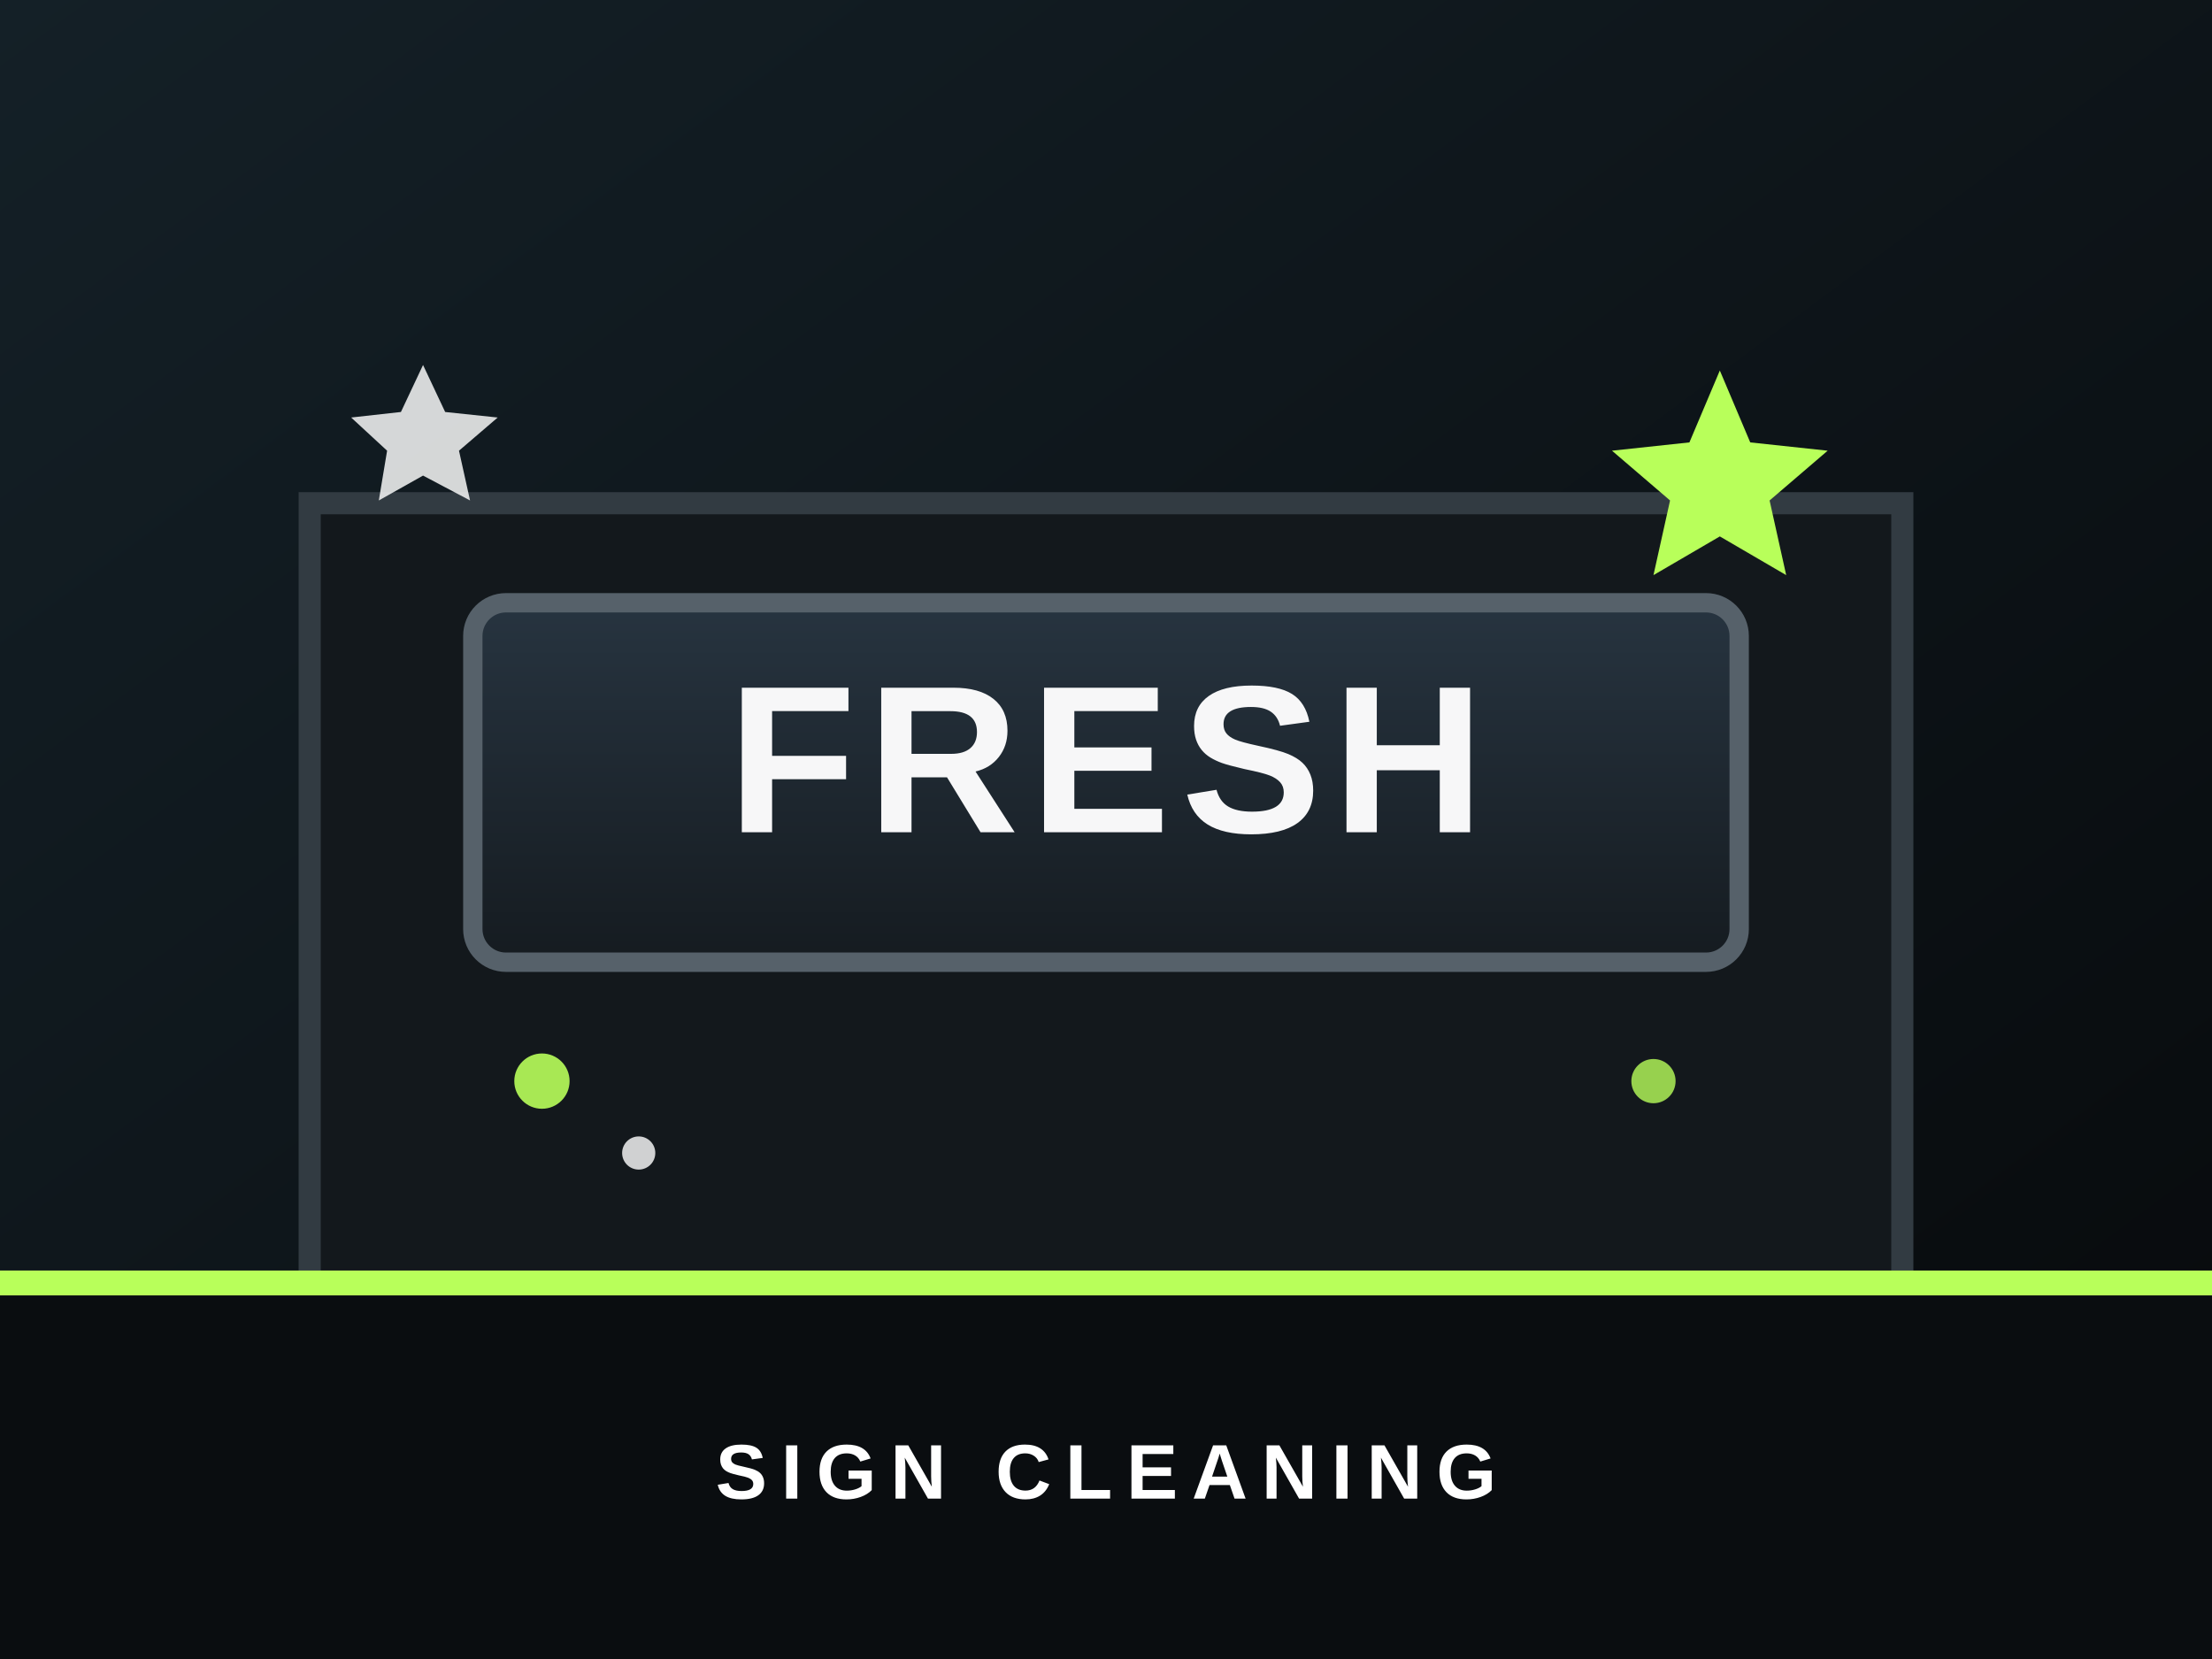
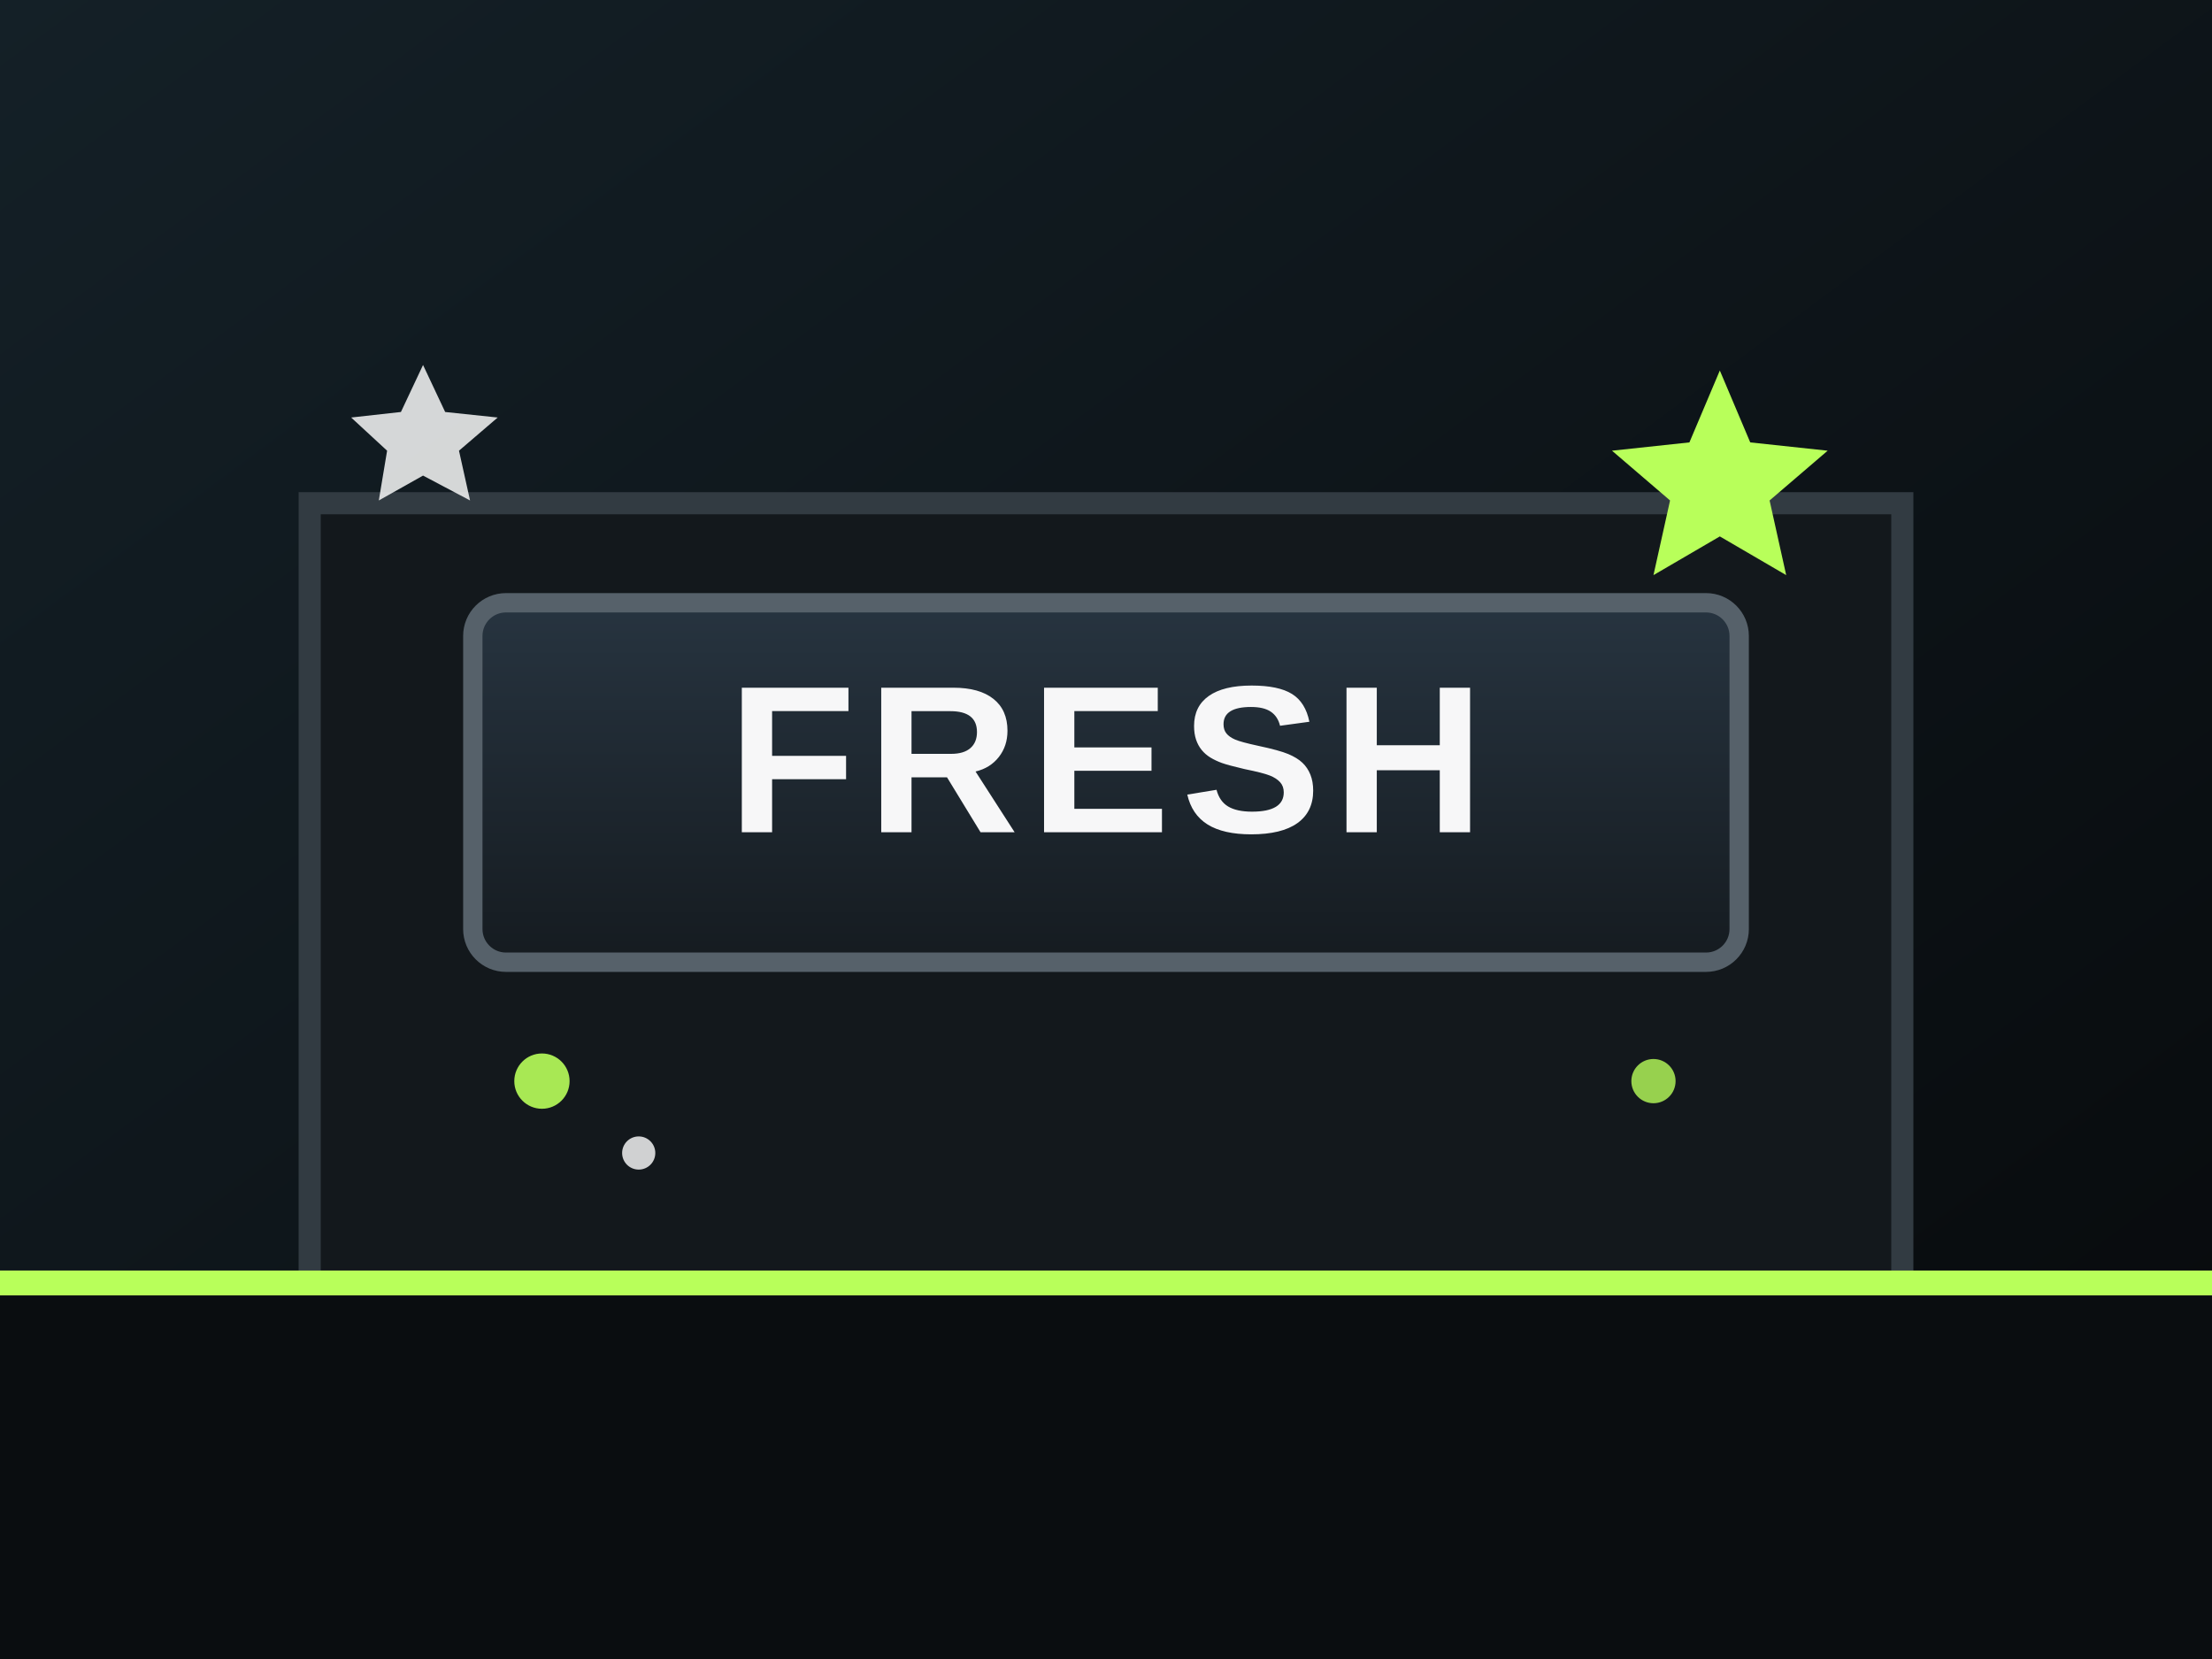
<svg xmlns="http://www.w3.org/2000/svg" viewBox="0 0 800 600">
  <defs>
    <linearGradient id="bg" x2="1" y2="1">
      <stop stop-color="#142027" />
      <stop offset="1" stop-color="#07090b" />
    </linearGradient>
    <linearGradient id="sign" x2="0" y2="1">
      <stop stop-color="#273440" />
      <stop offset="1" stop-color="#151b20" />
    </linearGradient>
  </defs>
  <rect width="800" height="600" fill="url(#bg)" />
  <path d="M0 464h800v136H0z" fill="#0a0d10" />
  <path d="M112 464V182h576v282" fill="#13181c" stroke="#323b42" stroke-width="8" />
  <rect x="171" y="218" width="458" height="130" rx="12" fill="url(#sign)" stroke="#56616a" stroke-width="7" />
  <text x="400" y="301" text-anchor="middle" font-family="Arial,sans-serif" font-size="76" font-weight="900" letter-spacing="4" fill="#f7f7f8">FRESH</text>
  <path d="M622 134l11 26 28 3-21 18 6 27-24-14-24 14 6-27-21-18 28-3z" fill="#b8ff5a" />
  <path d="M153 132l8 17 19 2-14 12 4 18-17-9-16 9 3-18-13-12 18-2z" fill="#f5f5f5" opacity=".86" />
  <circle cx="196" cy="391" r="10" fill="#b8ff5a" opacity=".9" />
  <circle cx="231" cy="417" r="6" fill="#fff" opacity=".8" />
  <circle cx="598" cy="391" r="8" fill="#b8ff5a" opacity=".8" />
  <path d="M0 464h800" stroke="#b8ff5a" stroke-width="9" />
-   <text x="400" y="542" text-anchor="middle" font-family="Arial,sans-serif" font-size="28" font-weight="700" letter-spacing="5" fill="#fff">SIGN CLEANING</text>
</svg>
